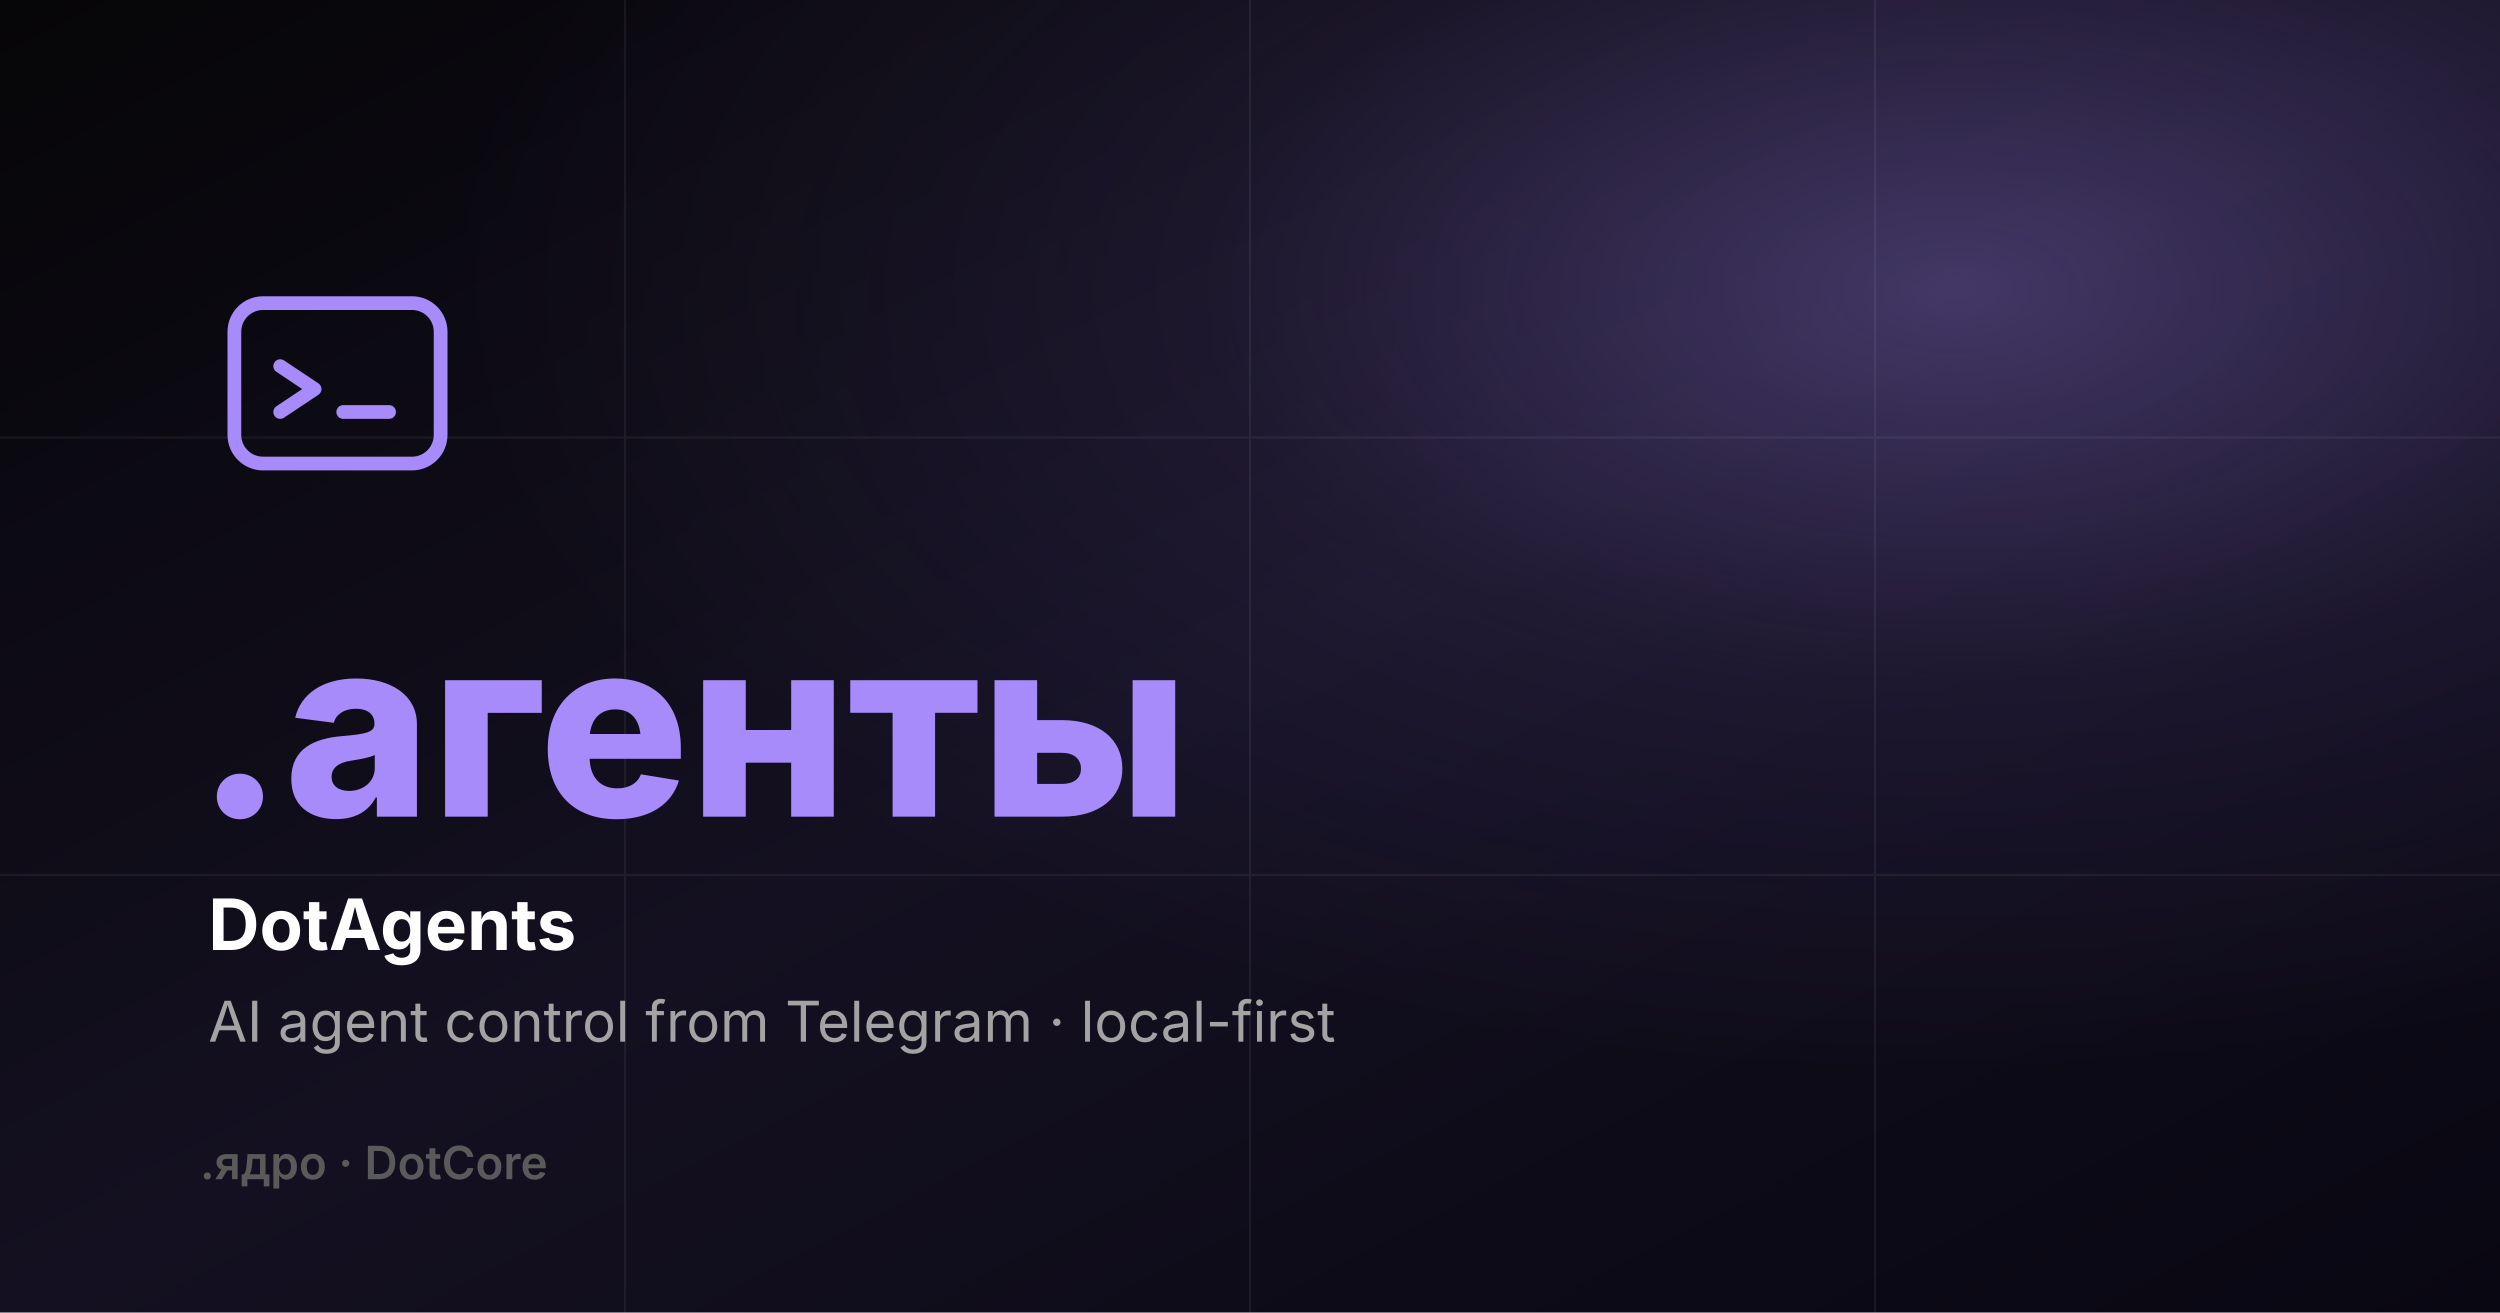
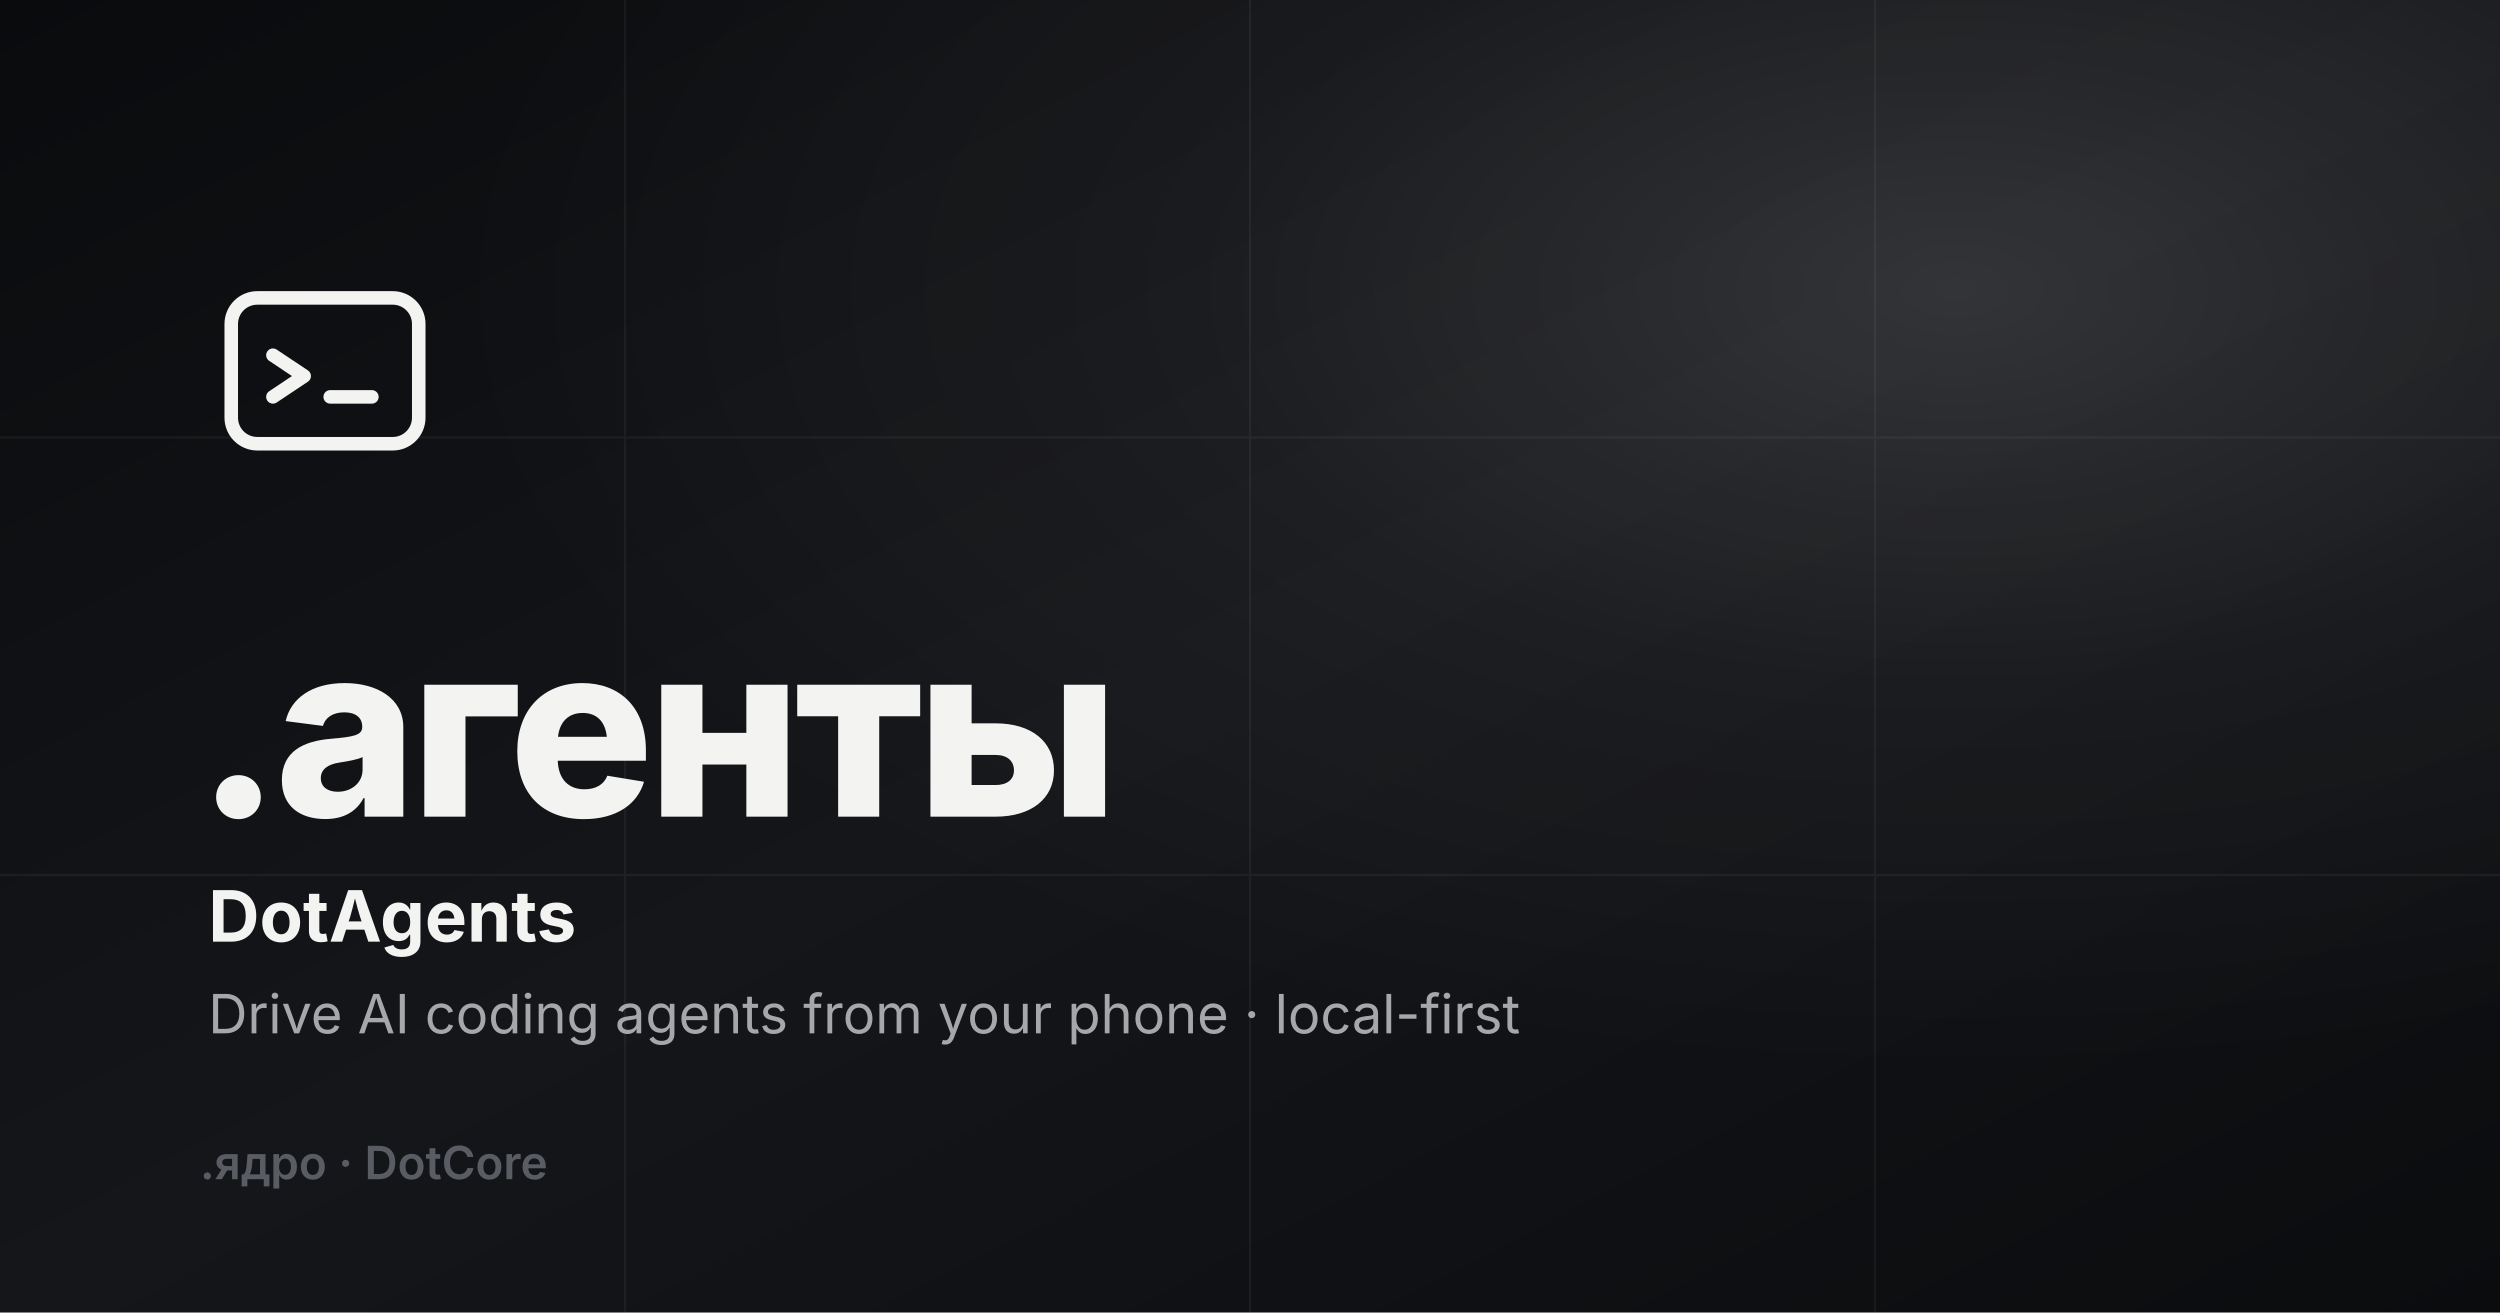
<svg xmlns="http://www.w3.org/2000/svg" width="1200" height="630" viewBox="0 0 1200 630" role="img" aria-labelledby="t d">
  <defs>
    <linearGradient id="bg" x1="0" y1="0" x2="1" y2="1">
-       <stop offset="0" stop-color="#060507" />
-       <stop offset="0.5" stop-color="#141021" />
-       <stop offset="1" stop-color="#090712" />
+       <stop offset="0" stop-color="#0a0b0d" />
+       <stop offset="0.5" stop-color="#14161a" />
+       <stop offset="1" stop-color="#0b0c0e" />
    </linearGradient>
    <radialGradient id="glow" cx="78%" cy="22%" r="60%">
-       <stop offset="0" stop-color="#a78bfa" stop-opacity="0.32" />
-       <stop offset="0.5" stop-color="#a78bfa" stop-opacity="0.08" />
-       <stop offset="1" stop-color="#a78bfa" stop-opacity="0" />
+       <stop offset="0" stop-color="#ffffff" stop-opacity="0.13" />
+       <stop offset="0.5" stop-color="#ffffff" stop-opacity="0.04" />
+       <stop offset="1" stop-color="#ffffff" stop-opacity="0" />
    </radialGradient>
  </defs>
  <rect width="1200" height="630" fill="url(#bg)" />
  <rect width="1200" height="630" fill="url(#glow)" />
-   <g opacity="0.06" stroke="#ffffff" stroke-width="1">
+   <g opacity="0.05" stroke="#ffffff" stroke-width="1">
    <path d="M0 210 H1200 M0 420 H1200 M300 0 V630 M600 0 V630 M900 0 V630" />
  </g>
-   <svg x="96" y="118" width="132" height="132" viewBox="0 0 48 48" fill="none" stroke="#a78bfa" stroke-width="2.4" stroke-linecap="round" stroke-linejoin="round">
-     <rect x="6" y="10" width="36" height="28" rx="5" />
-     <path d="M14 21 l6 4 -6 4" />
-     <path d="M25 29 h8" />
+   <svg x="96" y="118" width="120" height="120" viewBox="0 0 48 48">
+     <g fill="none" stroke="#f3f3f1" stroke-width="2.6" stroke-linecap="round" stroke-linejoin="round">
+       <rect x="6" y="10" width="36" height="28" rx="5" />
+       <path d="M14 21 l6 4 -6 4" />
+       <path d="M25 29 h8" />
+     </g>
  </svg>
-   <text x="94" y="392" font-family="Inter, Arial, sans-serif" font-size="120" font-weight="800" fill="#a78bfa">.агенты</text>
-   <text x="100" y="456" font-family="Inter, Arial, sans-serif" font-size="34" font-weight="700" fill="#ffffff">DotAgents</text>
-   <text x="100" y="500" font-family="Inter, Arial, sans-serif" font-size="27" fill="#a3a3a3">AI agent control from Telegram · local-first</text>
-   <text x="96" y="566" font-family="Inter, Arial, sans-serif" font-size="22" font-weight="600" fill="#5a5a5a">.ядро · DotCore</text>
+   <text x="94" y="392" font-family="Inter, Arial, sans-serif" font-size="116" font-weight="800" fill="#f3f3f1" letter-spacing="-3">.агенты</text>
+   <text x="100" y="452" font-family="Inter, Arial, sans-serif" font-size="34" font-weight="700" fill="#f3f3f1">DotAgents</text>
+   <text x="100" y="496" font-family="Inter, Arial, sans-serif" font-size="26" fill="#a6a7ab">Drive AI coding agents from your phone · local-first</text>
+   <text x="96" y="566" font-family="Inter, Arial, sans-serif" font-size="22" font-weight="600" fill="#5a5c63">.ядро · DotCore</text>
</svg>
